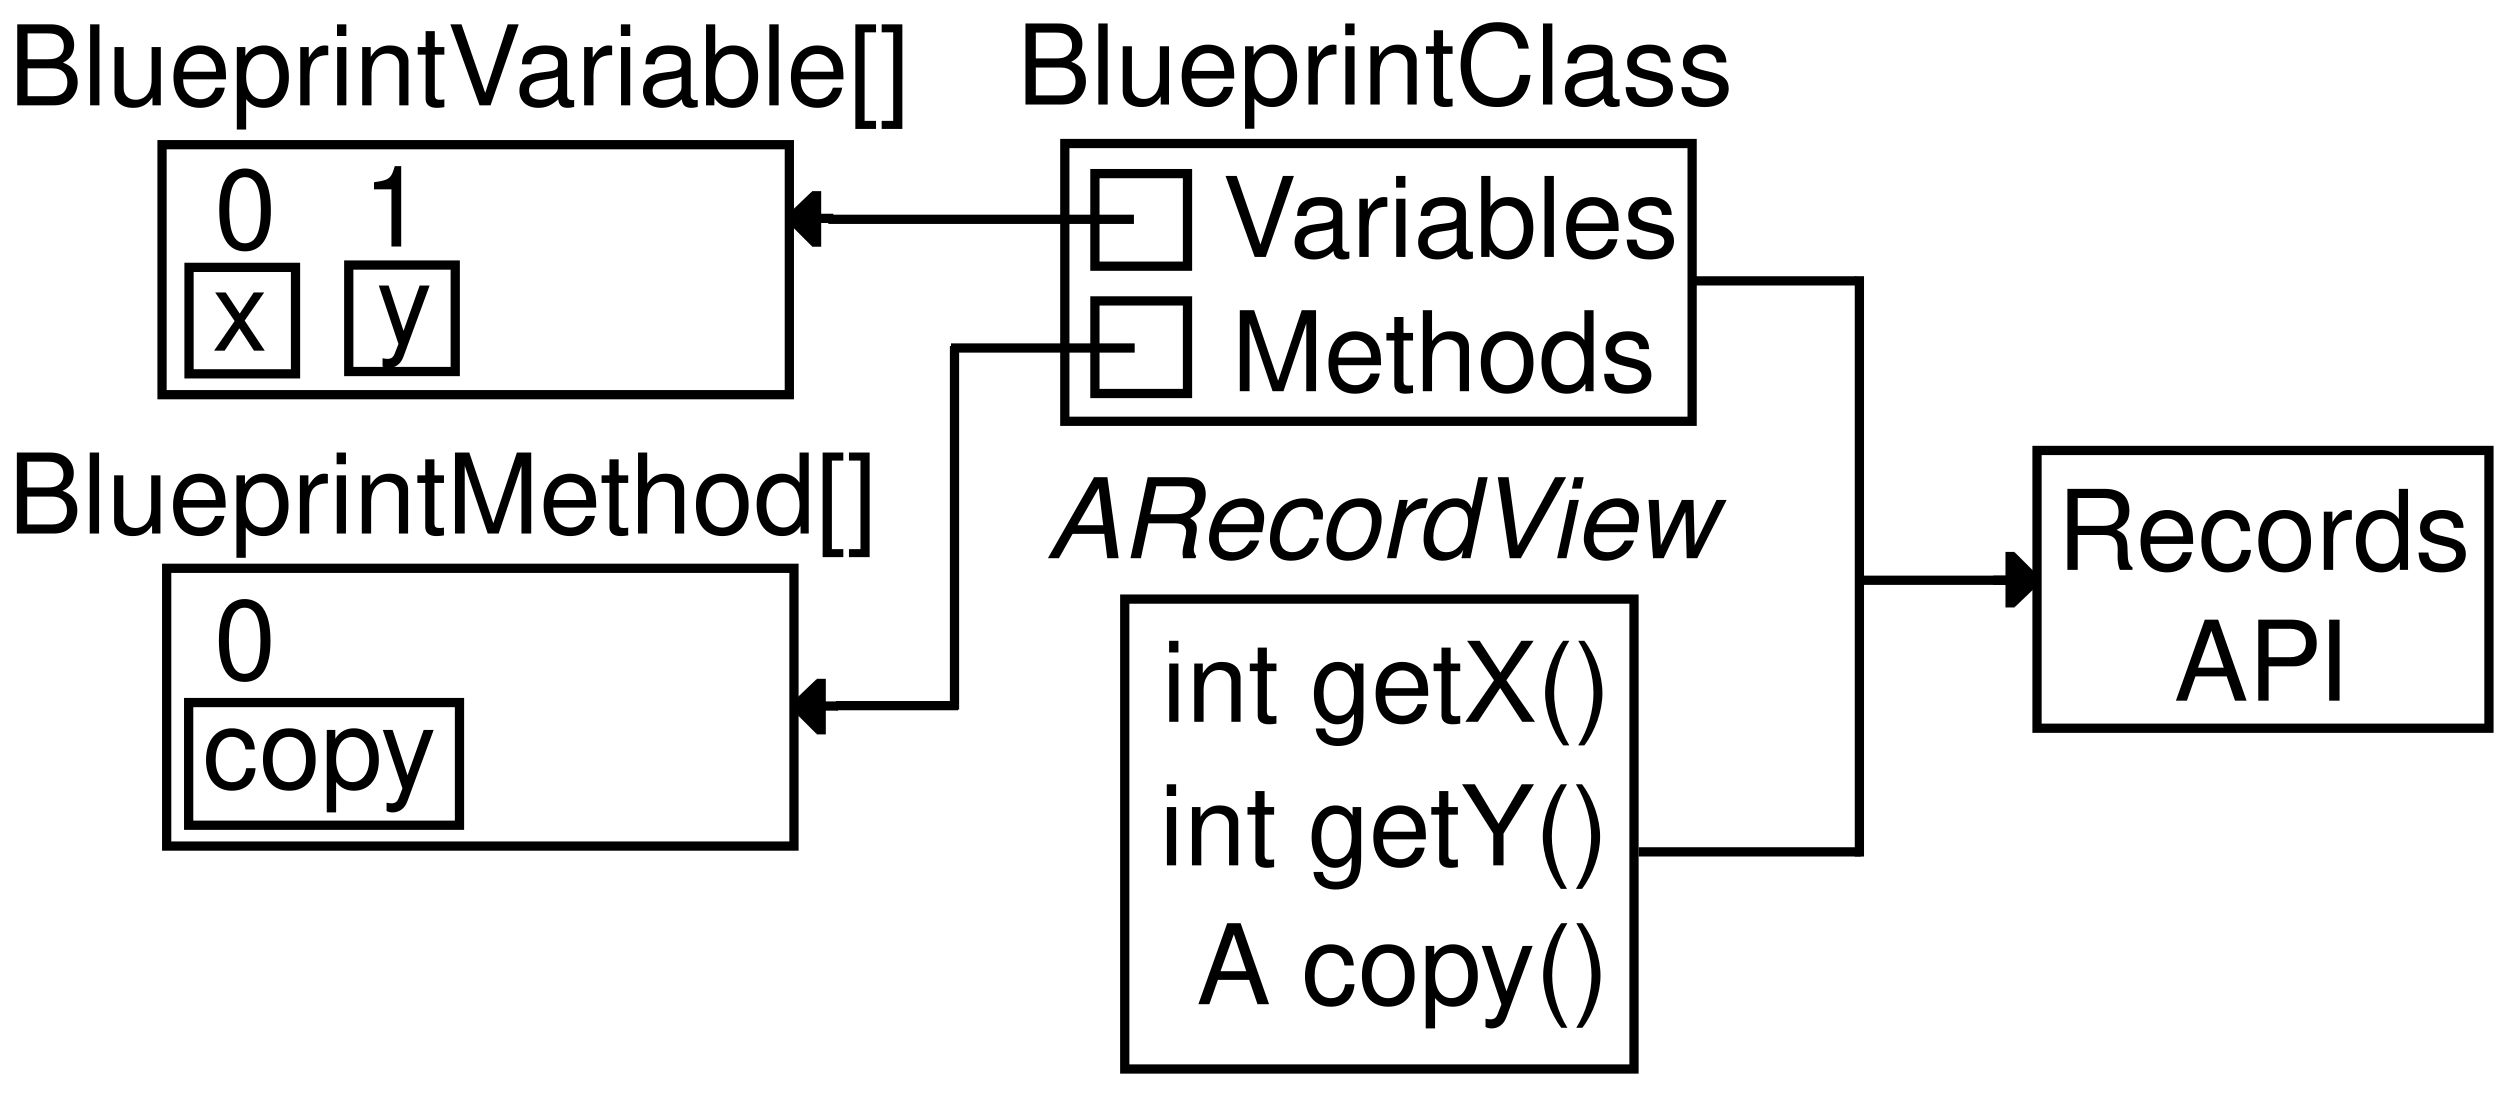
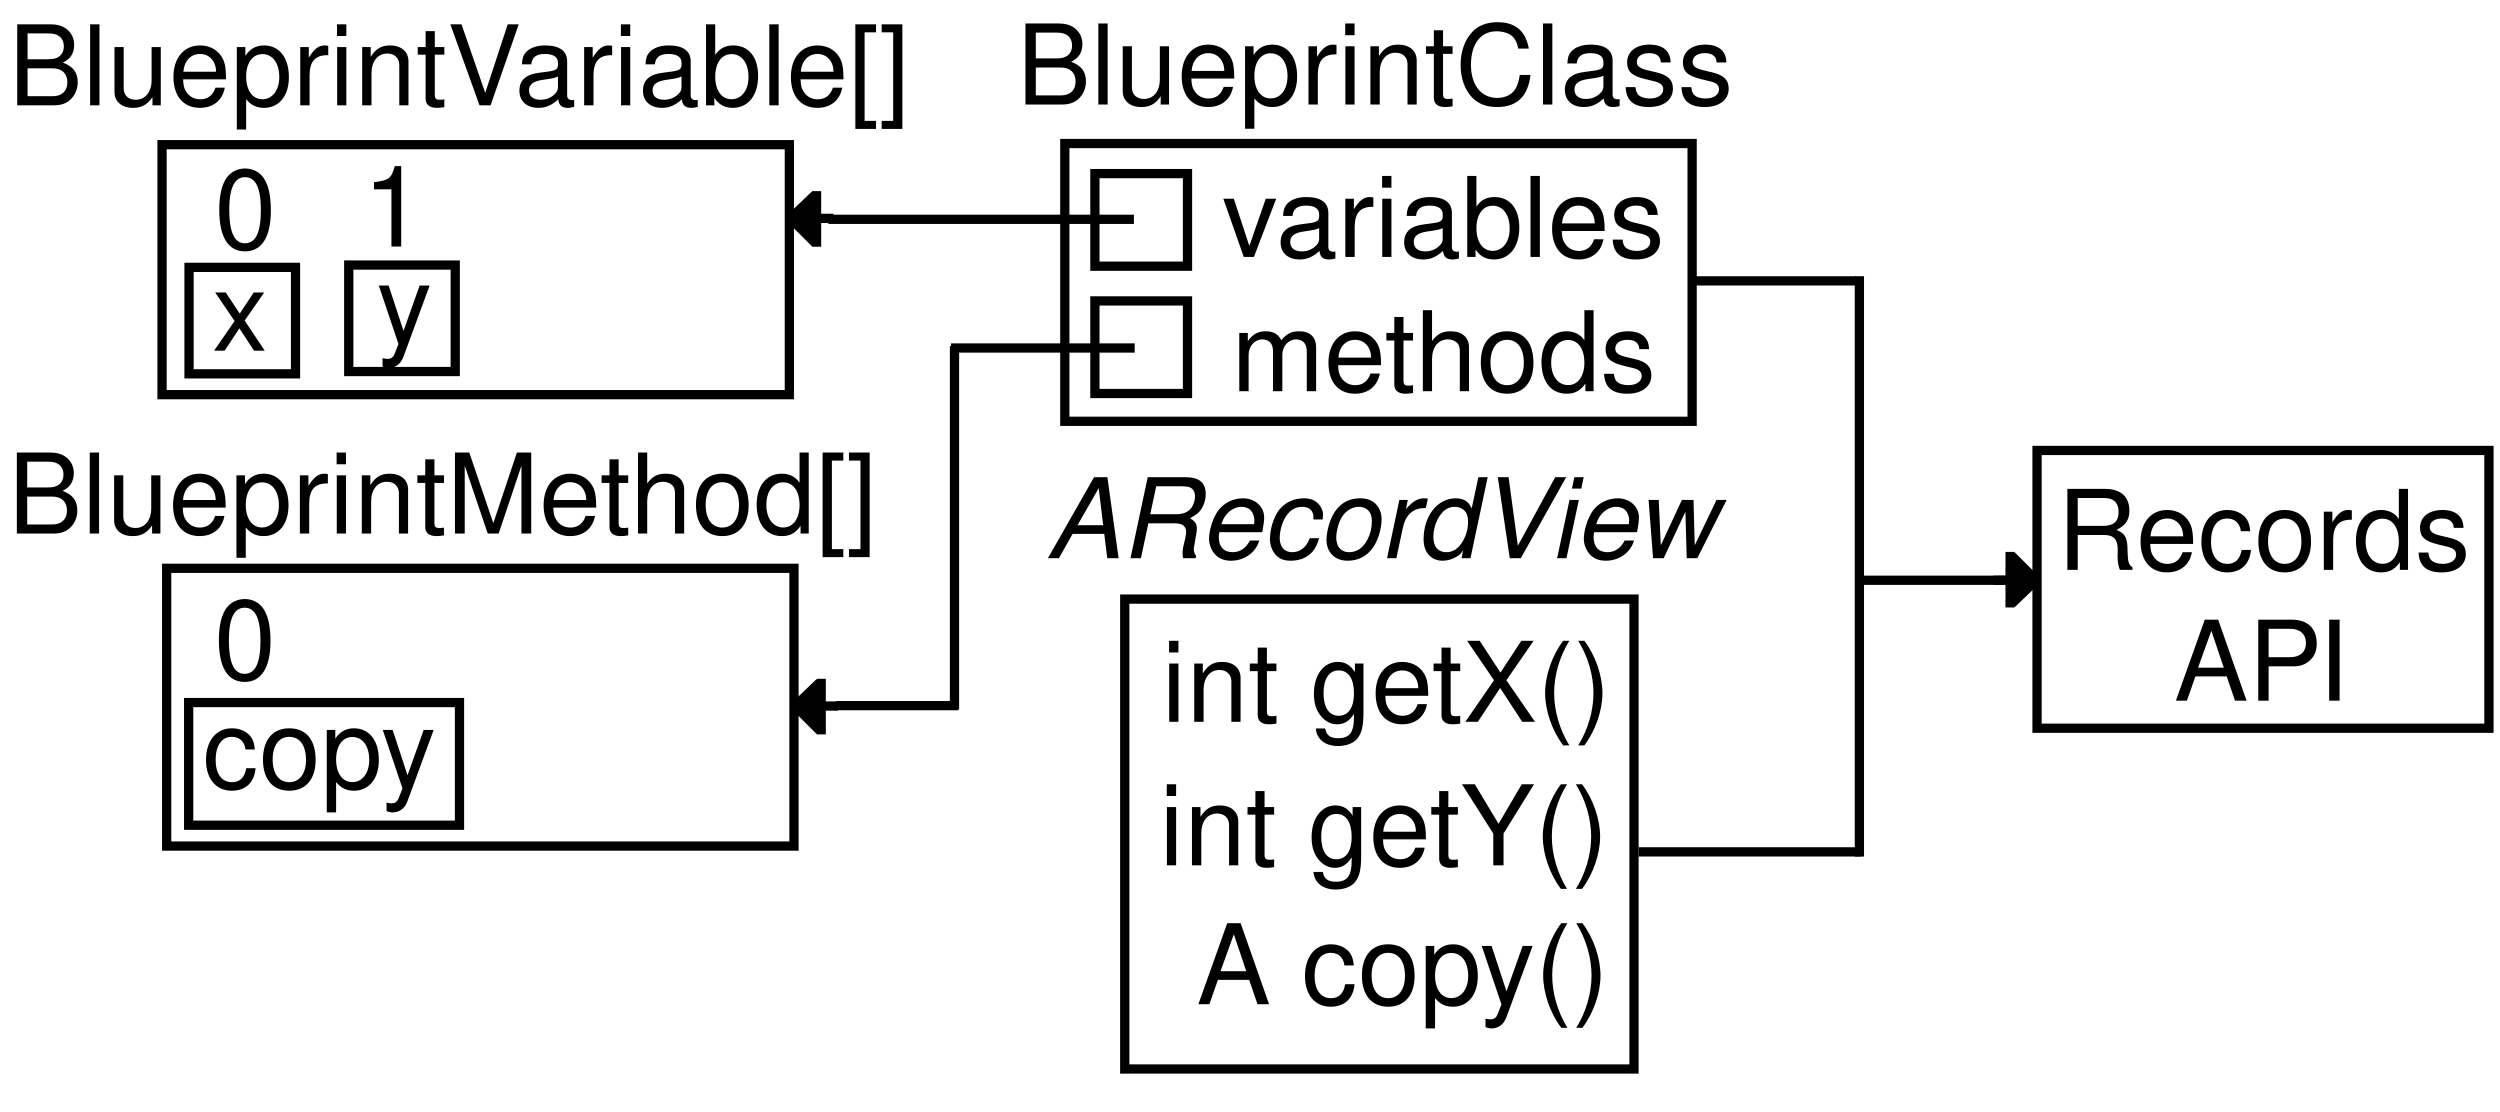
<svg xmlns="http://www.w3.org/2000/svg" width="540" height="240">
  <g>
-     <rect x="-1" y="-1" width="542" height="242" id="canvas_background" fill="#fff" />
-     <g id="canvasGrid" display="none">
-       <rect id="svg_1" width="640" height="480" x="4" y="4" stroke-width="0" fill="url(#gridpattern)" />
+     <rect fill="#fff" id="canvas_background" height="242" width="542" y="-1" x="-1" />
+     <g display="none" id="canvasGrid">
+       <rect fill="url(#gridpattern)" stroke-width="0" y="4" x="4" height="480" width="640" id="svg_1" />
    </g>
  </g>
  <g>
-     <rect stroke="#000" fill="none" stroke-width="2" stroke-opacity="null" fill-opacity="null" x="36" y="122.752" width="135.498" height="60" id="svg_22" />
-     <rect stroke="#000" fill="none" stroke-width="2" stroke-opacity="null" fill-opacity="null" x="35" y="31.252" width="135.498" height="54" id="svg_5" />
-     <rect stroke="#000" id="svg_6" height="23" width="23" y="57.75" x="40.831" fill-opacity="null" stroke-opacity="null" stroke-width="2" fill="none" />
-     <text xml:space="preserve" text-anchor="start" font-family="Helvetica, Arial, sans-serif" font-size="24" id="svg_17" y="53.75" x="46.331" fill-opacity="null" stroke-opacity="null" stroke-width="0" stroke="#000" fill="#000000">0</text>
-     <text xml:space="preserve" text-anchor="start" font-family="Helvetica, Arial, sans-serif" font-size="24" id="svg_18" y="53.25" x="78.331" fill-opacity="null" stroke-opacity="null" stroke-width="0" stroke="#000" fill="#000000">1</text>
-     <text xml:space="preserve" text-anchor="start" font-family="Helvetica, Arial, sans-serif" font-size="24" id="svg_20" y="22.75" x="1.831" fill-opacity="null" stroke-opacity="null" stroke-width="0" stroke="#000" fill="#000000">BlueprintVariable[]</text>
-     <text xml:space="preserve" text-anchor="start" font-family="Helvetica, Arial, sans-serif" font-size="24" id="svg_28" y="75.75" x="45.831" fill-opacity="null" stroke-opacity="null" stroke-width="0" stroke="#000" fill="#000000">x</text>
-     <rect stroke="#000" id="svg_30" height="23" width="23" y="57.25" x="75.331" fill-opacity="null" stroke-opacity="null" stroke-width="2" fill="none" />
-     <text xml:space="preserve" text-anchor="start" font-family="Helvetica, Arial, sans-serif" font-size="24" id="svg_29" y="74.25" x="81.331" fill-opacity="null" stroke-opacity="null" stroke-width="0" stroke="#000" fill="#000000">y</text>
+     <rect id="svg_22" height="60" width="135.498" y="122.752" x="36" fill-opacity="null" stroke-opacity="null" stroke-width="2" fill="none" stroke="#000" />
+     <rect id="svg_5" height="54" width="135.498" y="31.252" x="35" fill-opacity="null" stroke-opacity="null" stroke-width="2" fill="none" stroke="#000" />
+     <rect fill="none" stroke-width="2" stroke-opacity="null" fill-opacity="null" x="40.831" y="57.75" width="23" height="23" id="svg_6" stroke="#000" />
+     <text fill="#000000" stroke="#000" stroke-width="0" stroke-opacity="null" fill-opacity="null" x="46.331" y="53.75" id="svg_17" font-size="24" font-family="Helvetica, Arial, sans-serif" text-anchor="start" xml:space="preserve">0</text>
+     <text fill="#000000" stroke="#000" stroke-width="0" stroke-opacity="null" fill-opacity="null" x="78.331" y="53.25" id="svg_18" font-size="24" font-family="Helvetica, Arial, sans-serif" text-anchor="start" xml:space="preserve">1</text>
+     <text fill="#000000" stroke="#000" stroke-width="0" stroke-opacity="null" fill-opacity="null" x="1.831" y="22.75" id="svg_20" font-size="24" font-family="Helvetica, Arial, sans-serif" text-anchor="start" xml:space="preserve">BlueprintVariable[]</text>
+     <text fill="#000000" stroke="#000" stroke-width="0" stroke-opacity="null" fill-opacity="null" x="45.831" y="75.75" id="svg_28" font-size="24" font-family="Helvetica, Arial, sans-serif" text-anchor="start" xml:space="preserve">x</text>
+     <rect fill="none" stroke-width="2" stroke-opacity="null" fill-opacity="null" x="75.331" y="57.25" width="23" height="23" id="svg_30" stroke="#000" />
+     <text fill="#000000" stroke="#000" stroke-width="0" stroke-opacity="null" fill-opacity="null" x="81.331" y="74.25" id="svg_29" font-size="24" font-family="Helvetica, Arial, sans-serif" text-anchor="start" xml:space="preserve">y</text>
    <g id="svg_38">
-       <rect stroke="#000" id="svg_23" height="26.5" width="58.5" y="151.75" x="40.75" fill-opacity="null" stroke-opacity="null" stroke-width="2" fill="none" />
-       <text xml:space="preserve" text-anchor="start" font-family="Helvetica, Arial, sans-serif" font-size="24" id="svg_24" y="146.75" x="46.25" fill-opacity="null" stroke-opacity="null" stroke-width="0" stroke="#000" fill="#000000">0</text>
-       <text xml:space="preserve" text-anchor="start" font-family="Helvetica, Arial, sans-serif" font-size="24" id="svg_27" y="115.25" x="1.75" fill-opacity="null" stroke-opacity="null" stroke-width="0" stroke="#000" fill="#000000">BlueprintMethod[]</text>
-       <text xml:space="preserve" text-anchor="start" font-family="Helvetica, Arial, sans-serif" font-size="24" id="svg_31" y="170.25" x="43.75" fill-opacity="null" stroke-opacity="null" stroke-width="0" stroke="#000" fill="#000000">copy</text>
+       <rect fill="none" stroke-width="2" stroke-opacity="null" fill-opacity="null" x="40.75" y="151.75" width="58.5" height="26.5" id="svg_23" stroke="#000" />
+       <text fill="#000000" stroke="#000" stroke-width="0" stroke-opacity="null" fill-opacity="null" x="46.25" y="146.75" id="svg_24" font-size="24" font-family="Helvetica, Arial, sans-serif" text-anchor="start" xml:space="preserve">0</text>
+       <text fill="#000000" stroke="#000" stroke-width="0" stroke-opacity="null" fill-opacity="null" x="1.75" y="115.25" id="svg_27" font-size="24" font-family="Helvetica, Arial, sans-serif" text-anchor="start" xml:space="preserve">BlueprintMethod[]</text>
+       <text fill="#000000" stroke="#000" stroke-width="0" stroke-opacity="null" fill-opacity="null" x="43.75" y="170.25" id="svg_31" font-size="24" font-family="Helvetica, Arial, sans-serif" text-anchor="start" xml:space="preserve">copy</text>
    </g>
-     <line stroke-linecap="null" stroke-linejoin="null" id="svg_42" y2="47.371" x2="244.927" y1="47.371" x1="178.917" fill-opacity="null" stroke-opacity="null" stroke-width="2" fill="none" stroke="#000" />
+     <line stroke="#000" fill="none" stroke-width="2" stroke-opacity="null" fill-opacity="null" x1="178.917" y1="47.371" x2="244.927" y2="47.371" id="svg_42" stroke-linejoin="null" stroke-linecap="null" />
    <g id="svg_81">
-       <line stroke-linecap="null" stroke-linejoin="null" id="svg_41" y2="125.336" x2="439.58" y1="125.336" x1="430.558" fill-opacity="null" stroke-opacity="null" stroke-width="2" stroke="#000" fill="none" />
-       <line stroke-linecap="null" stroke-linejoin="null" id="svg_46" y2="120.079" x2="434.552" y1="124.836" x1="439.308" fill-opacity="null" stroke-opacity="null" stroke-width="2" stroke="#000" fill="none" />
-       <line stroke-linecap="null" stroke-linejoin="null" id="svg_47" y2="130.361" x2="434.558" y1="125.336" x1="439.808" fill-opacity="null" stroke-opacity="null" stroke-width="2" stroke="#000" fill="none" />
-       <line stroke-linecap="null" stroke-linejoin="null" id="svg_48" y2="131.211" x2="434.183" y1="119.211" x1="434.183" fill-opacity="null" stroke-opacity="null" stroke-width="2" stroke="#000" fill="none" />
-       <line stroke-linecap="null" stroke-linejoin="null" id="svg_78" y2="128.836" x2="435.423" y1="121.958" x1="435.423" fill-opacity="null" stroke-opacity="null" stroke-width="2" stroke="#000" fill="none" />
-       <line stroke-linecap="null" stroke-linejoin="null" id="svg_79" y2="127.708" x2="437.173" y1="122.958" x1="437.173" fill-opacity="null" stroke-opacity="null" stroke-width="2" stroke="#000" fill="none" />
+       <line fill="none" stroke="#000" stroke-width="2" stroke-opacity="null" fill-opacity="null" x1="430.558" y1="125.336" x2="439.58" y2="125.336" id="svg_41" stroke-linejoin="null" stroke-linecap="null" />
+       <line fill="none" stroke="#000" stroke-width="2" stroke-opacity="null" fill-opacity="null" x1="439.308" y1="124.836" x2="434.552" y2="120.079" id="svg_46" stroke-linejoin="null" stroke-linecap="null" />
+       <line fill="none" stroke="#000" stroke-width="2" stroke-opacity="null" fill-opacity="null" x1="439.808" y1="125.336" x2="434.558" y2="130.361" id="svg_47" stroke-linejoin="null" stroke-linecap="null" />
+       <line fill="none" stroke="#000" stroke-width="2" stroke-opacity="null" fill-opacity="null" x1="434.183" y1="119.211" x2="434.183" y2="131.211" id="svg_48" stroke-linejoin="null" stroke-linecap="null" />
+       <line fill="none" stroke="#000" stroke-width="2" stroke-opacity="null" fill-opacity="null" x1="435.423" y1="121.958" x2="435.423" y2="128.836" id="svg_78" stroke-linejoin="null" stroke-linecap="null" />
+       <line fill="none" stroke="#000" stroke-width="2" stroke-opacity="null" fill-opacity="null" x1="437.173" y1="122.958" x2="437.173" y2="127.708" id="svg_79" stroke-linejoin="null" stroke-linecap="null" />
    </g>
-     <line stroke-linecap="null" stroke-linejoin="null" id="svg_89" y2="125.336" x2="435.641" y1="125.336" x1="400.949" fill-opacity="null" stroke-opacity="null" stroke-width="2" fill="none" stroke="#000" />
-     <g id="svg_103" transform="rotate(-180 175.3757,47.29097) ">
-       <line stroke-linecap="null" stroke-linejoin="null" id="svg_97" y2="47.416" x2="179.773" y1="47.416" x1="170.751" fill-opacity="null" stroke-opacity="null" stroke-width="2" stroke="#000" fill="none" />
-       <line stroke-linecap="null" stroke-linejoin="null" id="svg_98" y2="42.159" x2="174.744" y1="46.916" x1="179.501" fill-opacity="null" stroke-opacity="null" stroke-width="2" stroke="#000" fill="none" />
-       <line stroke-linecap="null" stroke-linejoin="null" id="svg_99" y2="52.441" x2="174.751" y1="47.416" x1="180.001" fill-opacity="null" stroke-opacity="null" stroke-width="2" stroke="#000" fill="none" />
-       <line stroke-linecap="null" stroke-linejoin="null" id="svg_100" y2="53.291" x2="174.376" y1="41.291" x1="174.376" fill-opacity="null" stroke-opacity="null" stroke-width="2" stroke="#000" fill="none" />
-       <line stroke-linecap="null" stroke-linejoin="null" id="svg_101" y2="50.916" x2="175.616" y1="44.038" x1="175.616" fill-opacity="null" stroke-opacity="null" stroke-width="2" stroke="#000" fill="none" />
-       <line stroke-linecap="null" stroke-linejoin="null" id="svg_102" y2="49.788" x2="177.366" y1="45.038" x1="177.366" fill-opacity="null" stroke-opacity="null" stroke-width="2" stroke="#000" fill="none" />
+     <line stroke="#000" fill="none" stroke-width="2" stroke-opacity="null" fill-opacity="null" x1="400.949" y1="125.336" x2="435.641" y2="125.336" id="svg_89" stroke-linejoin="null" stroke-linecap="null" />
+     <g transform="rotate(-180 175.3757,47.29097) " id="svg_103">
+       <line fill="none" stroke="#000" stroke-width="2" stroke-opacity="null" fill-opacity="null" x1="170.751" y1="47.416" x2="179.773" y2="47.416" id="svg_97" stroke-linejoin="null" stroke-linecap="null" />
+       <line fill="none" stroke="#000" stroke-width="2" stroke-opacity="null" fill-opacity="null" x1="179.501" y1="46.916" x2="174.744" y2="42.159" id="svg_98" stroke-linejoin="null" stroke-linecap="null" />
+       <line fill="none" stroke="#000" stroke-width="2" stroke-opacity="null" fill-opacity="null" x1="180.001" y1="47.416" x2="174.751" y2="52.441" id="svg_99" stroke-linejoin="null" stroke-linecap="null" />
+       <line fill="none" stroke="#000" stroke-width="2" stroke-opacity="null" fill-opacity="null" x1="174.376" y1="41.291" x2="174.376" y2="53.291" id="svg_100" stroke-linejoin="null" stroke-linecap="null" />
+       <line fill="none" stroke="#000" stroke-width="2" stroke-opacity="null" fill-opacity="null" x1="175.616" y1="44.038" x2="175.616" y2="50.916" id="svg_101" stroke-linejoin="null" stroke-linecap="null" />
+       <line fill="none" stroke="#000" stroke-width="2" stroke-opacity="null" fill-opacity="null" x1="177.366" y1="45.038" x2="177.366" y2="49.788" id="svg_102" stroke-linejoin="null" stroke-linecap="null" />
    </g>
-     <g id="svg_39" transform="rotate(-180 176.3757,152.6243) ">
-       <line stroke-linecap="null" stroke-linejoin="null" id="svg_19" y2="152.749" x2="180.773" y1="152.749" x1="171.751" fill-opacity="null" stroke-opacity="null" stroke-width="2" stroke="#000" fill="none" />
-       <line stroke-linecap="null" stroke-linejoin="null" id="svg_21" y2="147.493" x2="175.744" y1="152.249" x1="180.501" fill-opacity="null" stroke-opacity="null" stroke-width="2" stroke="#000" fill="none" />
-       <line stroke-linecap="null" stroke-linejoin="null" id="svg_25" y2="157.774" x2="175.751" y1="152.749" x1="181.001" fill-opacity="null" stroke-opacity="null" stroke-width="2" stroke="#000" fill="none" />
-       <line stroke-linecap="null" stroke-linejoin="null" id="svg_26" y2="158.624" x2="175.376" y1="146.624" x1="175.376" fill-opacity="null" stroke-opacity="null" stroke-width="2" stroke="#000" fill="none" />
-       <line stroke-linecap="null" stroke-linejoin="null" id="svg_34" y2="156.249" x2="176.616" y1="149.371" x1="176.616" fill-opacity="null" stroke-opacity="null" stroke-width="2" stroke="#000" fill="none" />
-       <line stroke-linecap="null" stroke-linejoin="null" id="svg_36" y2="155.121" x2="178.366" y1="150.371" x1="178.366" fill-opacity="null" stroke-opacity="null" stroke-width="2" stroke="#000" fill="none" />
+     <g transform="rotate(-180 176.3757,152.6243) " id="svg_39">
+       <line fill="none" stroke="#000" stroke-width="2" stroke-opacity="null" fill-opacity="null" x1="171.751" y1="152.749" x2="180.773" y2="152.749" id="svg_19" stroke-linejoin="null" stroke-linecap="null" />
+       <line fill="none" stroke="#000" stroke-width="2" stroke-opacity="null" fill-opacity="null" x1="180.501" y1="152.249" x2="175.744" y2="147.493" id="svg_21" stroke-linejoin="null" stroke-linecap="null" />
+       <line fill="none" stroke="#000" stroke-width="2" stroke-opacity="null" fill-opacity="null" x1="181.001" y1="152.749" x2="175.751" y2="157.774" id="svg_25" stroke-linejoin="null" stroke-linecap="null" />
+       <line fill="none" stroke="#000" stroke-width="2" stroke-opacity="null" fill-opacity="null" x1="175.376" y1="146.624" x2="175.376" y2="158.624" id="svg_26" stroke-linejoin="null" stroke-linecap="null" />
+       <line fill="none" stroke="#000" stroke-width="2" stroke-opacity="null" fill-opacity="null" x1="176.616" y1="149.371" x2="176.616" y2="156.249" id="svg_34" stroke-linejoin="null" stroke-linecap="null" />
+       <line fill="none" stroke="#000" stroke-width="2" stroke-opacity="null" fill-opacity="null" x1="178.366" y1="150.371" x2="178.366" y2="155.121" id="svg_36" stroke-linejoin="null" stroke-linecap="null" />
    </g>
-     <line stroke="#000" stroke-linecap="null" stroke-linejoin="null" id="svg_53" y2="152.417" x2="206.926" y1="152.417" x1="180.583" fill-opacity="null" stroke-opacity="null" stroke-width="2" fill="none" />
-     <line stroke="#000" stroke-linecap="null" stroke-linejoin="null" id="svg_54" y2="75.167" x2="245.093" y1="75.167" x1="205.417" fill-opacity="null" stroke-opacity="null" stroke-width="2" fill="none" />
-     <line stroke="#000" stroke-linecap="null" stroke-linejoin="null" id="svg_55" y2="114" x2="245.426" y1="114" x1="166.917" fill-opacity="null" stroke-opacity="null" stroke-width="2" fill="none" transform="rotate(90 206.1716,114.0001) " />
-     <g id="svg_32">
-       <rect stroke="#000" fill="none" stroke-width="2" stroke-opacity="null" fill-opacity="null" x="230" y="31" width="135.498" height="60" id="svg_15" />
-       <text fill="#000000" stroke="#000" stroke-width="0" stroke-opacity="null" fill-opacity="null" x="264" y="55.5" id="svg_16" font-size="24" font-family="Helvetica, Arial, sans-serif" text-anchor="start" xml:space="preserve">Variables</text>
-       <text xml:space="preserve" text-anchor="start" font-family="Helvetica, Arial, sans-serif" font-size="24" id="svg_2" y="84.498" x="266" fill-opacity="null" stroke-opacity="null" stroke-width="0" stroke="#000" fill="#000000">Methods</text>
-       <rect id="svg_3" height="20" width="20" y="37.498" x="236.5" fill-opacity="null" stroke-opacity="null" stroke-width="2" stroke="#000" fill="none" />
-       <rect id="svg_4" height="20" width="20" y="64.998" x="236.5" fill-opacity="null" stroke-opacity="null" stroke-width="2" stroke="#000" fill="none" />
-       <text fill="#000000" stroke="#000" stroke-width="0" stroke-opacity="null" fill-opacity="null" x="219.61" y="22.573" id="svg_56" font-size="24" font-family="Helvetica, Arial, sans-serif" text-anchor="start" xml:space="preserve">BlueprintClass</text>
-     </g>
-     <line stroke-linecap="null" stroke-linejoin="null" id="svg_33" y2="60.669" x2="400.974" y1="60.669" x1="366.282" fill-opacity="null" stroke-opacity="null" stroke-width="2" fill="none" stroke="#000" />
-     <line stroke="#000" stroke-linecap="null" stroke-linejoin="null" id="svg_35" y2="184.003" x2="401.974" y1="184.003" x1="353.949" fill-opacity="null" stroke-opacity="null" stroke-width="2" fill="none" />
-     <line stroke="#000" transform="rotate(90 401.6283,122.3362) " stroke-linecap="null" stroke-linejoin="null" id="svg_37" y2="122.336" x2="464.308" y1="122.336" x1="338.949" fill-opacity="null" stroke-opacity="null" stroke-width="2" fill="none" />
+     <line fill="none" stroke-width="2" stroke-opacity="null" fill-opacity="null" x1="180.583" y1="152.417" x2="206.926" y2="152.417" id="svg_53" stroke-linejoin="null" stroke-linecap="null" stroke="#000" />
+     <line fill="none" stroke-width="2" stroke-opacity="null" fill-opacity="null" x1="205.417" y1="75.167" x2="245.093" y2="75.167" id="svg_54" stroke-linejoin="null" stroke-linecap="null" stroke="#000" />
+     <line transform="rotate(90 206.1716,114.0001) " fill="none" stroke-width="2" stroke-opacity="null" fill-opacity="null" x1="166.917" y1="114" x2="245.426" y2="114" id="svg_55" stroke-linejoin="null" stroke-linecap="null" stroke="#000" />
+     <line stroke="#000" fill="none" stroke-width="2" stroke-opacity="null" fill-opacity="null" x1="366.282" y1="60.669" x2="400.974" y2="60.669" id="svg_33" stroke-linejoin="null" stroke-linecap="null" />
+     <line fill="none" stroke-width="2" stroke-opacity="null" fill-opacity="null" x1="353.949" y1="184.003" x2="401.974" y2="184.003" id="svg_35" stroke-linejoin="null" stroke-linecap="null" stroke="#000" />
+     <line transform="rotate(90 401.6283,122.3362) " fill="none" stroke-width="2" stroke-opacity="null" fill-opacity="null" x1="338.949" y1="122.336" x2="464.308" y2="122.336" id="svg_37" stroke-linejoin="null" stroke-linecap="null" stroke="#000" />
    <g id="svg_43">
-       <rect stroke="#000" fill="none" stroke-width="2" stroke-opacity="null" fill-opacity="null" x="439.998" y="97.298" width="97.615" height="60" id="svg_12" />
-       <text fill="#000000" stroke="#000" stroke-width="0" stroke-opacity="null" fill-opacity="null" x="444.319" y="123.092" id="svg_13" font-size="24" font-family="Helvetica, Arial, sans-serif" text-anchor="start" xml:space="preserve">Records</text>
-       <text fill="#000000" stroke="#000" stroke-width="0" stroke-opacity="null" fill-opacity="null" x="469.588" y="151.348" id="svg_14" font-size="24" font-family="Helvetica, Arial, sans-serif" text-anchor="start" xml:space="preserve">API</text>
+       <rect id="svg_12" height="60" width="97.615" y="97.298" x="439.998" fill-opacity="null" stroke-opacity="null" stroke-width="2" fill="none" stroke="#000" />
+       <text xml:space="preserve" text-anchor="start" font-family="Helvetica, Arial, sans-serif" font-size="24" id="svg_13" y="123.092" x="444.319" fill-opacity="null" stroke-opacity="null" stroke-width="0" stroke="#000" fill="#000000">Records</text>
+       <text xml:space="preserve" text-anchor="start" font-family="Helvetica, Arial, sans-serif" font-size="24" id="svg_14" y="151.348" x="469.588" fill-opacity="null" stroke-opacity="null" stroke-width="0" stroke="#000" fill="#000000">API</text>
    </g>
    <g id="svg_44">
-       <text font-style="italic" fill="#000000" stroke="#000" stroke-width="0" stroke-opacity="null" fill-opacity="null" x="225.945" y="120.573" id="svg_8" font-size="24" font-family="Helvetica, Arial, sans-serif" text-anchor="start" xml:space="preserve">ARecordView</text>
-       <rect fill="none" stroke-width="2" stroke-opacity="null" fill-opacity="null" x="242.945" y="129.406" width="109.999" height="101.499" id="svg_7" stroke="#000" />
-       <text fill="#000000" stroke="#000" stroke-width="0" stroke-opacity="null" fill-opacity="null" x="250.945" y="155.906" id="svg_9" font-size="24" font-family="Helvetica, Arial, sans-serif" text-anchor="start" xml:space="preserve">int getX()</text>
-       <text fill="#000000" stroke="#000" stroke-width="0" stroke-opacity="null" fill-opacity="null" x="250.445" y="186.906" id="svg_10" font-size="24" font-family="Helvetica, Arial, sans-serif" text-anchor="start" xml:space="preserve">int getY()</text>
-       <text fill="#000000" stroke="#000" stroke-width="0" stroke-opacity="null" fill-opacity="null" x="258.445" y="216.905" id="svg_11" font-size="24" font-family="Helvetica, Arial, sans-serif" text-anchor="start" xml:space="preserve">A copy()</text>
+       <text xml:space="preserve" text-anchor="start" font-family="Helvetica, Arial, sans-serif" font-size="24" id="svg_8" y="120.573" x="225.945" fill-opacity="null" stroke-opacity="null" stroke-width="0" stroke="#000" fill="#000000" font-style="italic">ARecordView</text>
+       <rect stroke="#000" id="svg_7" height="101.499" width="109.999" y="129.406" x="242.945" fill-opacity="null" stroke-opacity="null" stroke-width="2" fill="none" />
+       <text xml:space="preserve" text-anchor="start" font-family="Helvetica, Arial, sans-serif" font-size="24" id="svg_9" y="155.906" x="250.945" fill-opacity="null" stroke-opacity="null" stroke-width="0" stroke="#000" fill="#000000">int getX()</text>
+       <text xml:space="preserve" text-anchor="start" font-family="Helvetica, Arial, sans-serif" font-size="24" id="svg_10" y="186.906" x="250.445" fill-opacity="null" stroke-opacity="null" stroke-width="0" stroke="#000" fill="#000000">int getY()</text>
+       <text xml:space="preserve" text-anchor="start" font-family="Helvetica, Arial, sans-serif" font-size="24" id="svg_11" y="216.905" x="258.445" fill-opacity="null" stroke-opacity="null" stroke-width="0" stroke="#000" fill="#000000">A copy()</text>
+     </g>
+     <g id="svg_32">
+       <rect id="svg_15" height="60" width="135.498" y="31" x="230" fill-opacity="null" stroke-opacity="null" stroke-width="2" fill="none" stroke="#000" />
+       <text style="cursor: move;" xml:space="preserve" text-anchor="start" font-family="Helvetica, Arial, sans-serif" font-size="24" id="svg_16" y="55.5" x="264" fill-opacity="null" stroke-opacity="null" stroke-width="0" stroke="#000" fill="#000000">variables</text>
+       <text style="cursor: move;" fill="#000000" stroke="#000" stroke-width="0" stroke-opacity="null" fill-opacity="null" x="266" y="84.498" id="svg_2" font-size="24" font-family="Helvetica, Arial, sans-serif" text-anchor="start" xml:space="preserve">methods</text>
+       <rect fill="none" stroke="#000" stroke-width="2" stroke-opacity="null" fill-opacity="null" x="236.5" y="37.498" width="20" height="20" id="svg_3" />
+       <rect fill="none" stroke="#000" stroke-width="2" stroke-opacity="null" fill-opacity="null" x="236.5" y="64.998" width="20" height="20" id="svg_4" />
+       <text xml:space="preserve" text-anchor="start" font-family="Helvetica, Arial, sans-serif" font-size="24" id="svg_56" y="22.573" x="219.61" fill-opacity="null" stroke-opacity="null" stroke-width="0" stroke="#000" fill="#000000">BlueprintClass</text>
    </g>
  </g>
</svg>
